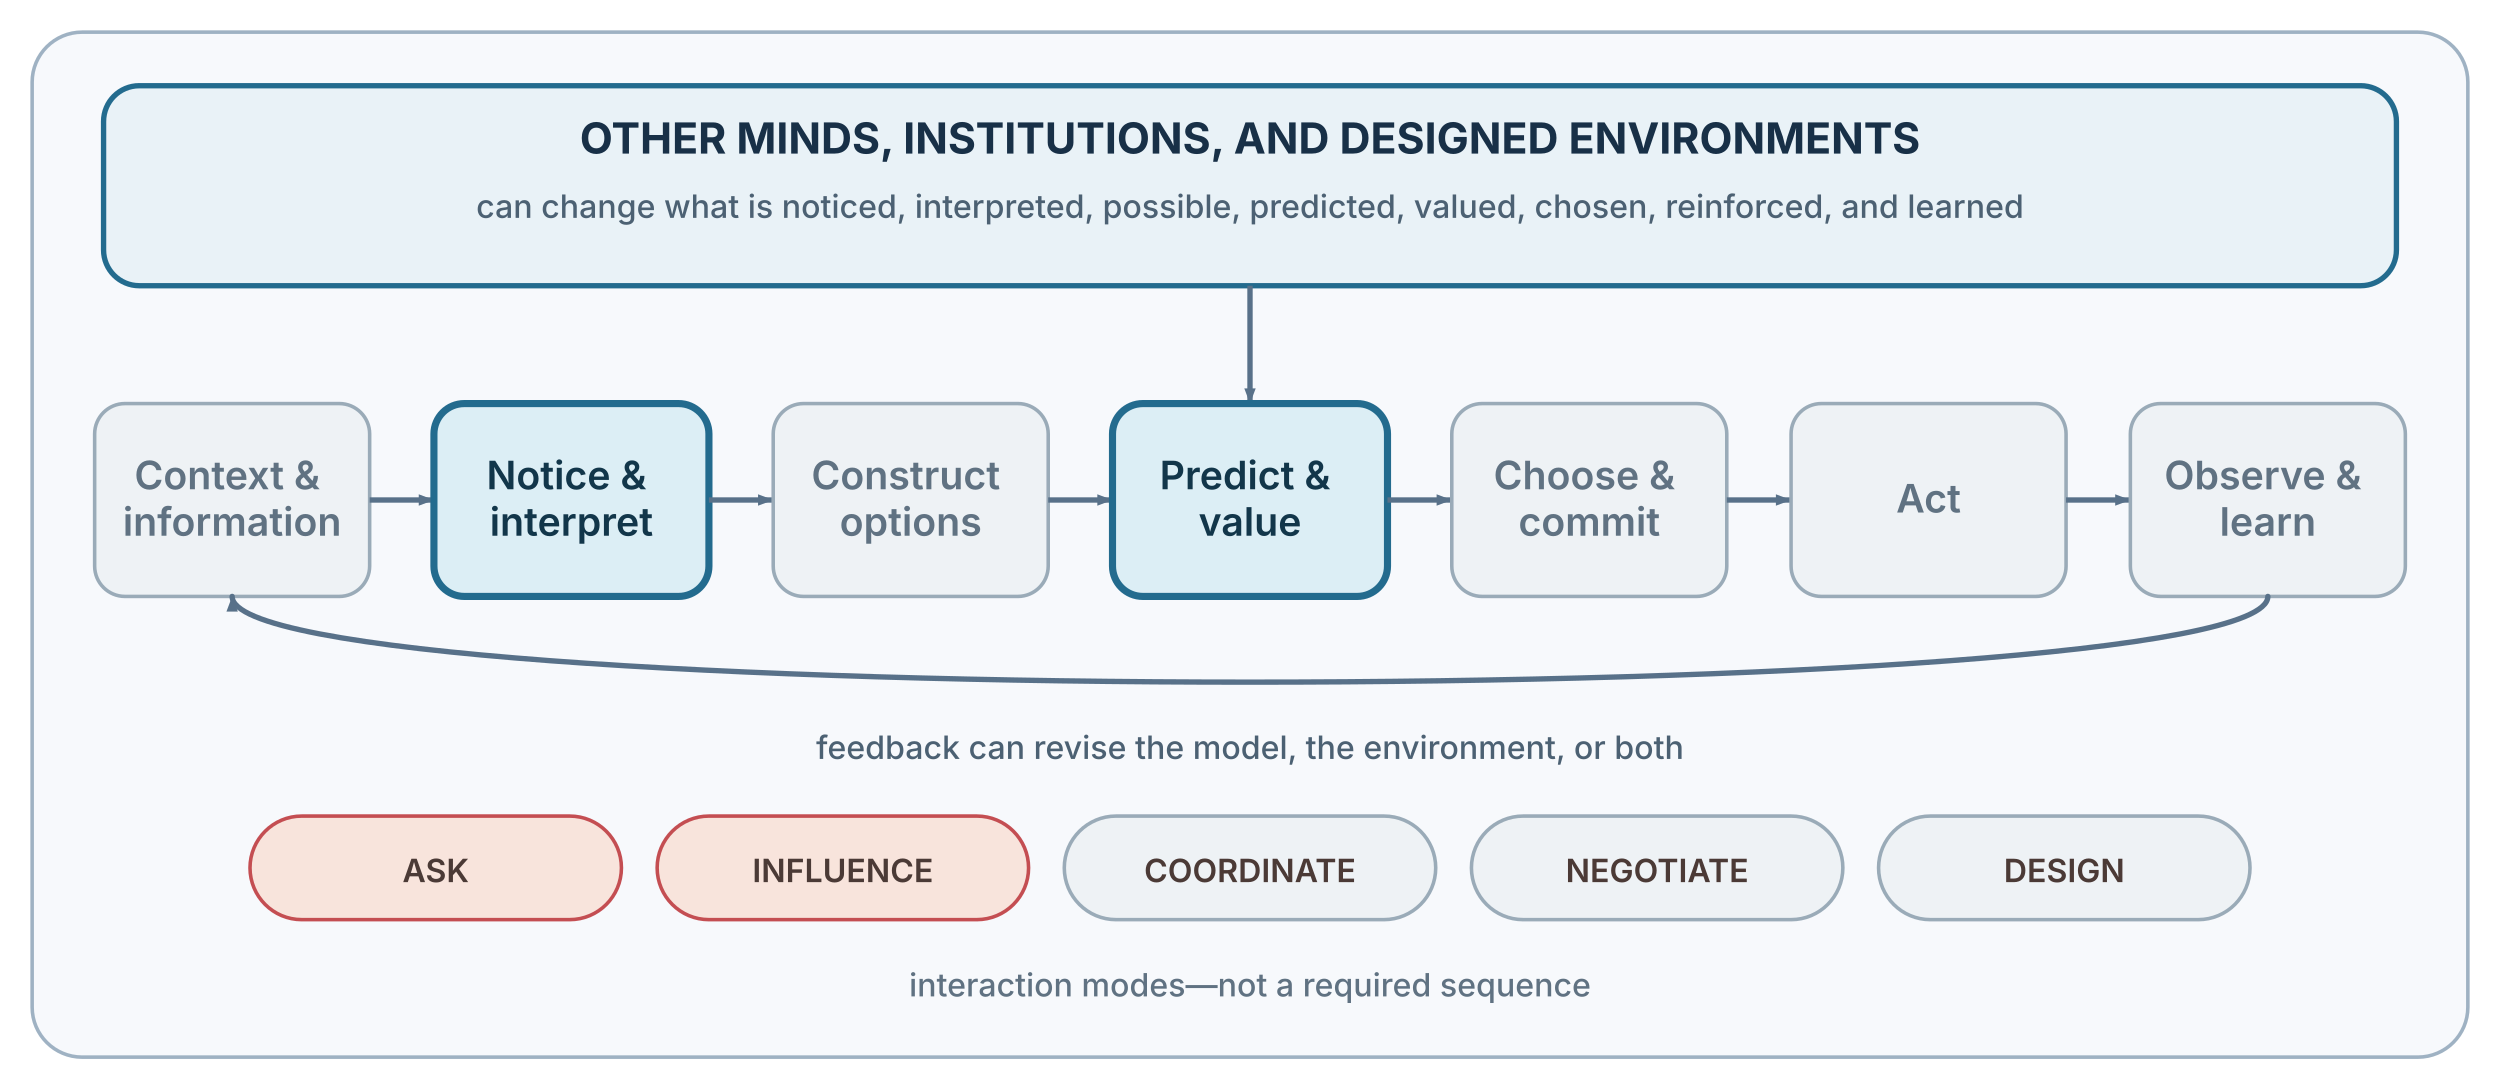
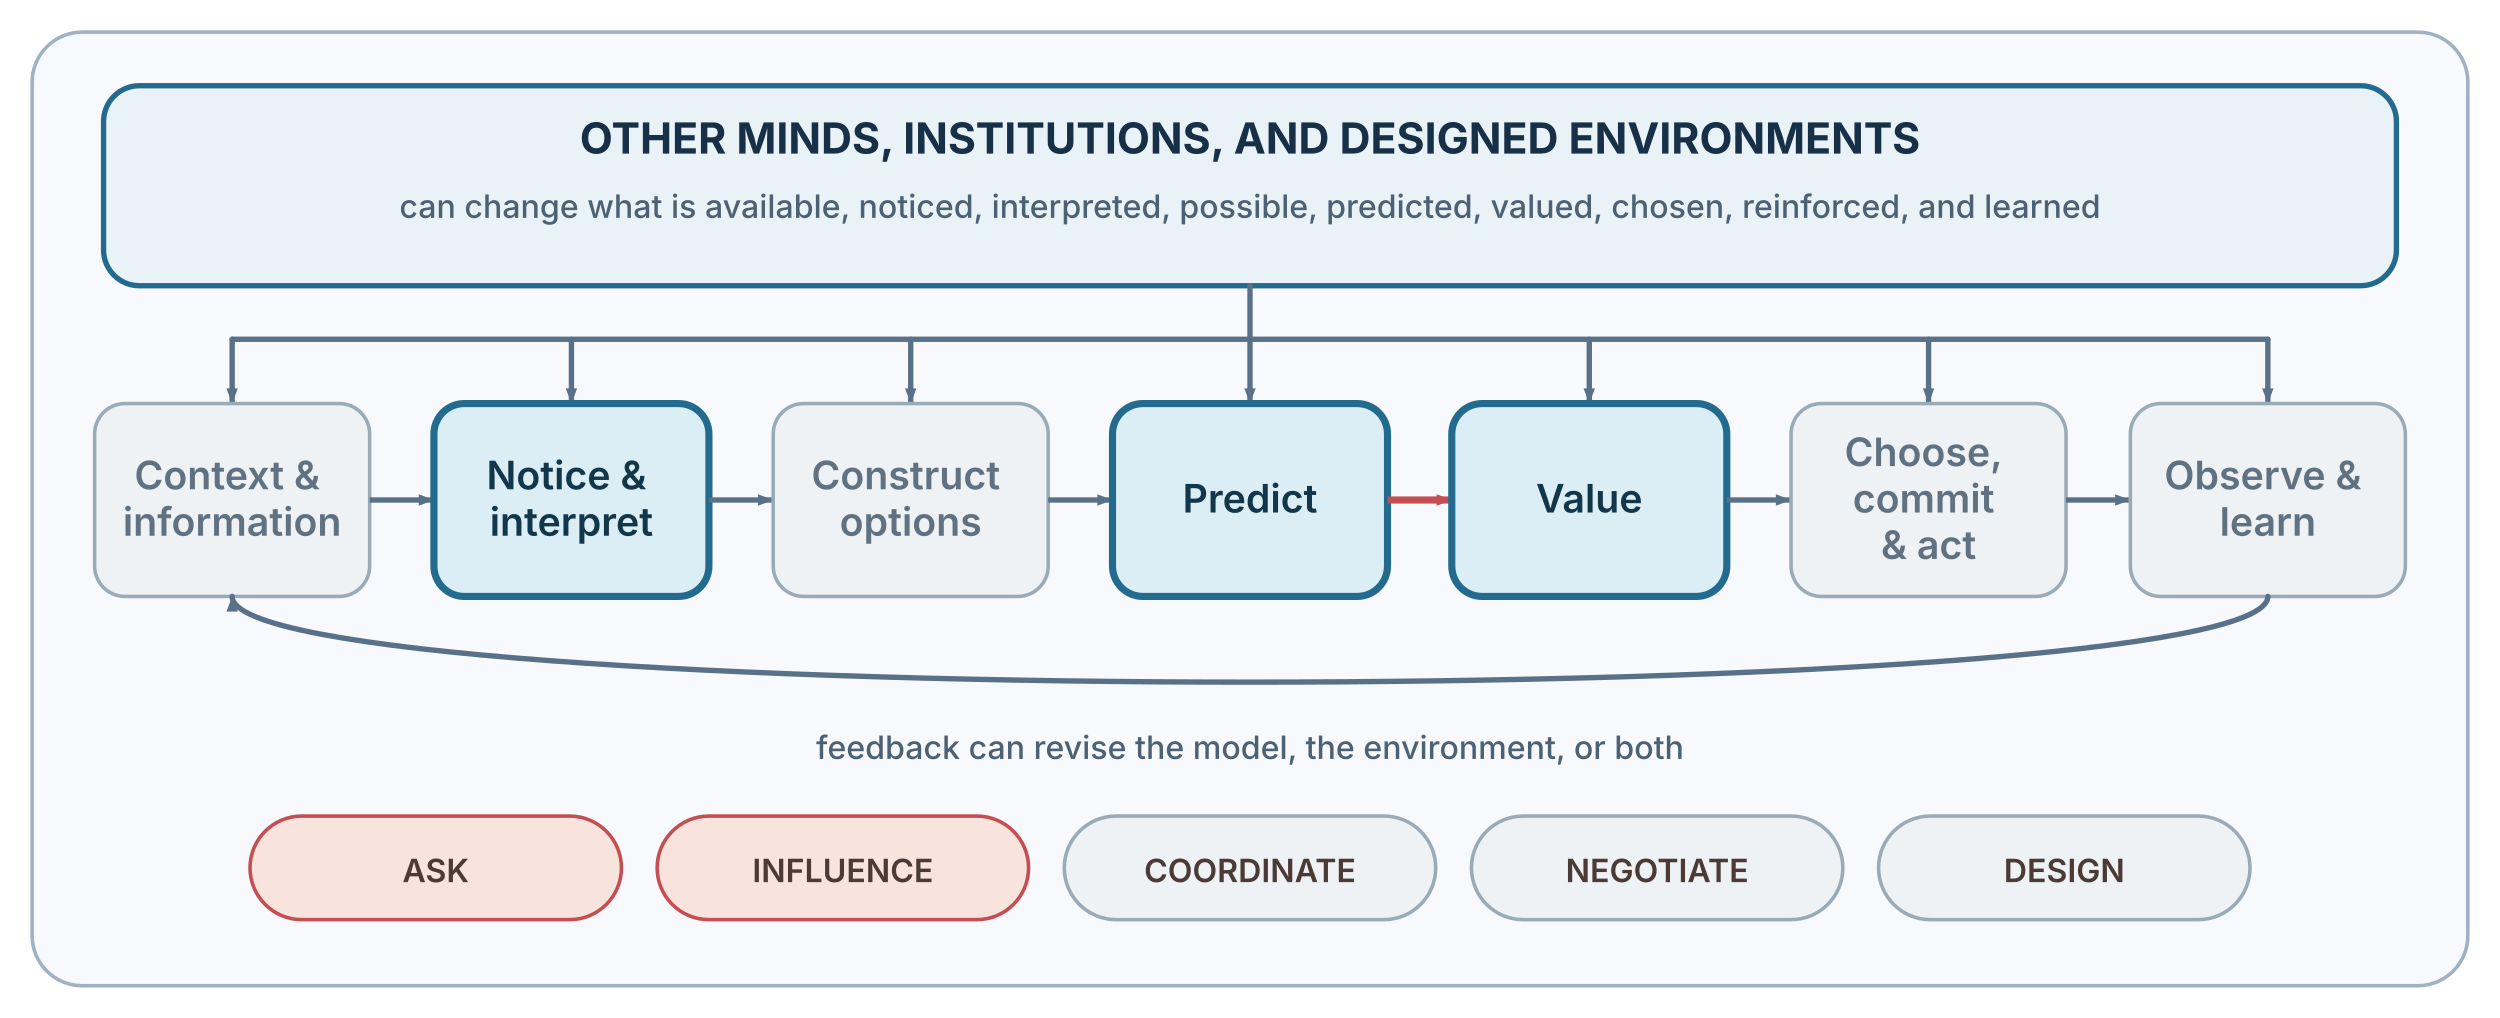
- <svg xmlns="http://www.w3.org/2000/svg" width="1400" height="610" viewBox="0 0 1400 610" role="img" aria-labelledby="title desc">
+ <svg xmlns="http://www.w3.org/2000/svg" width="1400" height="570" viewBox="0 0 1400 570" role="img" aria-labelledby="title desc">
  <defs>
    <marker id="arrow" viewBox="0 0 10 8" markerWidth="10" markerHeight="8" refX="9" refY="4" orient="auto" markerUnits="userSpaceOnUse">
      <path d="M0.5,0.8 L9,4 L0.5,7.2 z" fill="#587189" />
    </marker>
    <marker id="arrow-accent" viewBox="0 0 10 8" markerWidth="10" markerHeight="8" refX="9" refY="4" orient="auto" markerUnits="userSpaceOnUse">
      <path d="M0.5,0.8 L9,4 L0.5,7.2 z" fill="#c44e52" />
    </marker>
    <style>.node-label{font:600 22px -apple-system,BlinkMacSystemFont,"Segoe UI",sans-serif}.small{font:500 18px -apple-system,BlinkMacSystemFont,"Segoe UI",sans-serif}.outer{font:650 24px -apple-system,BlinkMacSystemFont,"Segoe UI",sans-serif}.mode{font:600 18px -apple-system,BlinkMacSystemFont,"Segoe UI",sans-serif}</style>
  </defs>
-   <rect x="18" y="18" width="1364" height="574" rx="28" fill="#f7f9fc" stroke="#9fb2c3" stroke-width="2" />
+   <rect x="18" y="18" width="1364" height="534" rx="28" fill="#f7f9fc" stroke="#9fb2c3" stroke-width="2" />
  <rect x="58" y="48" width="1284" height="112" rx="20" fill="#e9f2f7" stroke="#236b8e" stroke-width="3" />
  <text x="700" y="86" class="outer" fill="#183047" text-anchor="middle">OTHER MINDS, INSTITUTIONS, AND DESIGNED ENVIRONMENTS</text>
-   <text x="700" y="122" class="small" fill="#4c6173" text-anchor="middle">can change what is noticed, interpreted, possible, predicted, valued, chosen, reinforced, and learned</text>
-   <path d="M700 160 L700 226" fill="none" stroke="#587189" stroke-width="3" marker-end="url(#arrow)" />
+   <text x="700" y="122" class="small" fill="#4c6173" text-anchor="middle">can change what is available, noticed, interpreted, possible, predicted, valued, chosen, reinforced, and learned</text>
+   <path d="M700 160 V190 M130 190 H1270" fill="none" stroke="#587189" stroke-width="3" stroke-linecap="round" stroke-linejoin="round" />
+   <path d="M130 190 V226" fill="none" stroke="#587189" stroke-width="3" stroke-linecap="round" marker-end="url(#arrow)" />
+   <path d="M320 190 V226" fill="none" stroke="#587189" stroke-width="3" stroke-linecap="round" marker-end="url(#arrow)" />
+   <path d="M510 190 V226" fill="none" stroke="#587189" stroke-width="3" stroke-linecap="round" marker-end="url(#arrow)" />
+   <path d="M700 190 V226" fill="none" stroke="#587189" stroke-width="3" stroke-linecap="round" marker-end="url(#arrow)" />
+   <path d="M890 190 V226" fill="none" stroke="#587189" stroke-width="3" stroke-linecap="round" marker-end="url(#arrow)" />
+   <path d="M1080 190 V226" fill="none" stroke="#587189" stroke-width="3" stroke-linecap="round" marker-end="url(#arrow)" />
+   <path d="M1270 190 V226" fill="none" stroke="#587189" stroke-width="3" stroke-linecap="round" marker-end="url(#arrow)" />
  <rect x="53" y="226" width="154" height="108" rx="17" fill="#eef2f5" stroke="#9aabb8" stroke-width="2" />
  <text class="node-label" fill="#607282" text-anchor="middle">
    <tspan x="130" y="274">Context &amp;</tspan>
    <tspan x="130" y="300">information</tspan>
  </text>
  <path d="M207 280 L243 280" stroke="#587189" stroke-width="3" marker-end="url(#arrow)" />
  <rect x="243" y="226" width="154" height="108" rx="17" fill="#dceef5" stroke="#236b8e" stroke-width="4" />
  <text class="node-label" fill="#12364a" text-anchor="middle">
    <tspan x="320" y="274">Notice &amp;</tspan>
    <tspan x="320" y="300">interpret</tspan>
  </text>
  <path d="M397 280 L433 280" stroke="#587189" stroke-width="3" marker-end="url(#arrow)" />
  <rect x="433" y="226" width="154" height="108" rx="17" fill="#eef2f5" stroke="#9aabb8" stroke-width="2" />
  <text class="node-label" fill="#607282" text-anchor="middle">
    <tspan x="510" y="274">Construct</tspan>
    <tspan x="510" y="300">options</tspan>
  </text>
  <path d="M587 280 L623 280" stroke="#587189" stroke-width="3" marker-end="url(#arrow)" />
  <rect x="623" y="226" width="154" height="108" rx="17" fill="#dceef5" stroke="#236b8e" stroke-width="4" />
  <text class="node-label" fill="#12364a" text-anchor="middle">
-     <tspan x="700" y="274">Predict &amp;</tspan>
-     <tspan x="700" y="300">value</tspan>
+     <tspan x="700" y="287">Predict</tspan>
  </text>
-   <path d="M777 280 L813 280" stroke="#587189" stroke-width="3" marker-end="url(#arrow)" />
-   <rect x="813" y="226" width="154" height="108" rx="17" fill="#eef2f5" stroke="#9aabb8" stroke-width="2" />
-   <text class="node-label" fill="#607282" text-anchor="middle">
-     <tspan x="890" y="274">Choose &amp;</tspan>
-     <tspan x="890" y="300">commit</tspan>
+   <path d="M777 280 L813 280" stroke="#c44e52" stroke-width="4" marker-end="url(#arrow-accent)" />
+   <rect x="813" y="226" width="154" height="108" rx="17" fill="#dceef5" stroke="#236b8e" stroke-width="4" />
+   <text class="node-label" fill="#12364a" text-anchor="middle">
+     <tspan x="890" y="287">Value</tspan>
  </text>
  <path d="M967 280 L1003 280" stroke="#587189" stroke-width="3" marker-end="url(#arrow)" />
  <rect x="1003" y="226" width="154" height="108" rx="17" fill="#eef2f5" stroke="#9aabb8" stroke-width="2" />
  <text class="node-label" fill="#607282" text-anchor="middle">
-     <tspan x="1080" y="287">Act</tspan>
+     <tspan x="1080" y="261">Choose,</tspan>
+     <tspan x="1080" y="287">commit</tspan>
+     <tspan x="1080" y="313">&amp; act</tspan>
  </text>
  <path d="M1157 280 L1193 280" stroke="#587189" stroke-width="3" marker-end="url(#arrow)" />
  <rect x="1193" y="226" width="154" height="108" rx="17" fill="#eef2f5" stroke="#9aabb8" stroke-width="2" />
  <text class="node-label" fill="#607282" text-anchor="middle">
    <tspan x="1270" y="274">Observe &amp;</tspan>
    <tspan x="1270" y="300">learn</tspan>
  </text>
  <path d="M1270 334 C1270 398, 130 398, 130 334" fill="none" stroke="#587189" stroke-width="3" stroke-linecap="round" marker-end="url(#arrow)" />
  <text x="700" y="425" class="small" fill="#4c6173" text-anchor="middle">feedback can revise the model, the environment, or both</text>
  <rect x="140" y="457" width="208" height="58" rx="29" fill="#f8e4dc" stroke="#c44e52" stroke-width="2" />
  <text x="244.0" y="494" class="mode" fill="#4b3a36" text-anchor="middle">ASK</text>
  <rect x="368" y="457" width="208" height="58" rx="29" fill="#f8e4dc" stroke="#c44e52" stroke-width="2" />
  <text x="472.0" y="494" class="mode" fill="#4b3a36" text-anchor="middle">INFLUENCE</text>
  <rect x="596" y="457" width="208" height="58" rx="29" fill="#eef2f5" stroke="#9aabb8" stroke-width="2" />
  <text x="700.0" y="494" class="mode" fill="#4b3a36" text-anchor="middle">COORDINATE</text>
  <rect x="824" y="457" width="208" height="58" rx="29" fill="#eef2f5" stroke="#9aabb8" stroke-width="2" />
  <text x="928.0" y="494" class="mode" fill="#4b3a36" text-anchor="middle">NEGOTIATE</text>
  <rect x="1052" y="457" width="208" height="58" rx="29" fill="#eef2f5" stroke="#9aabb8" stroke-width="2" />
  <text x="1156.0" y="494" class="mode" fill="#4b3a36" text-anchor="middle">DESIGN</text>
-   <text x="700" y="558" class="small" fill="#607282" text-anchor="middle">interaction modes—not a required sequence</text>
</svg>
